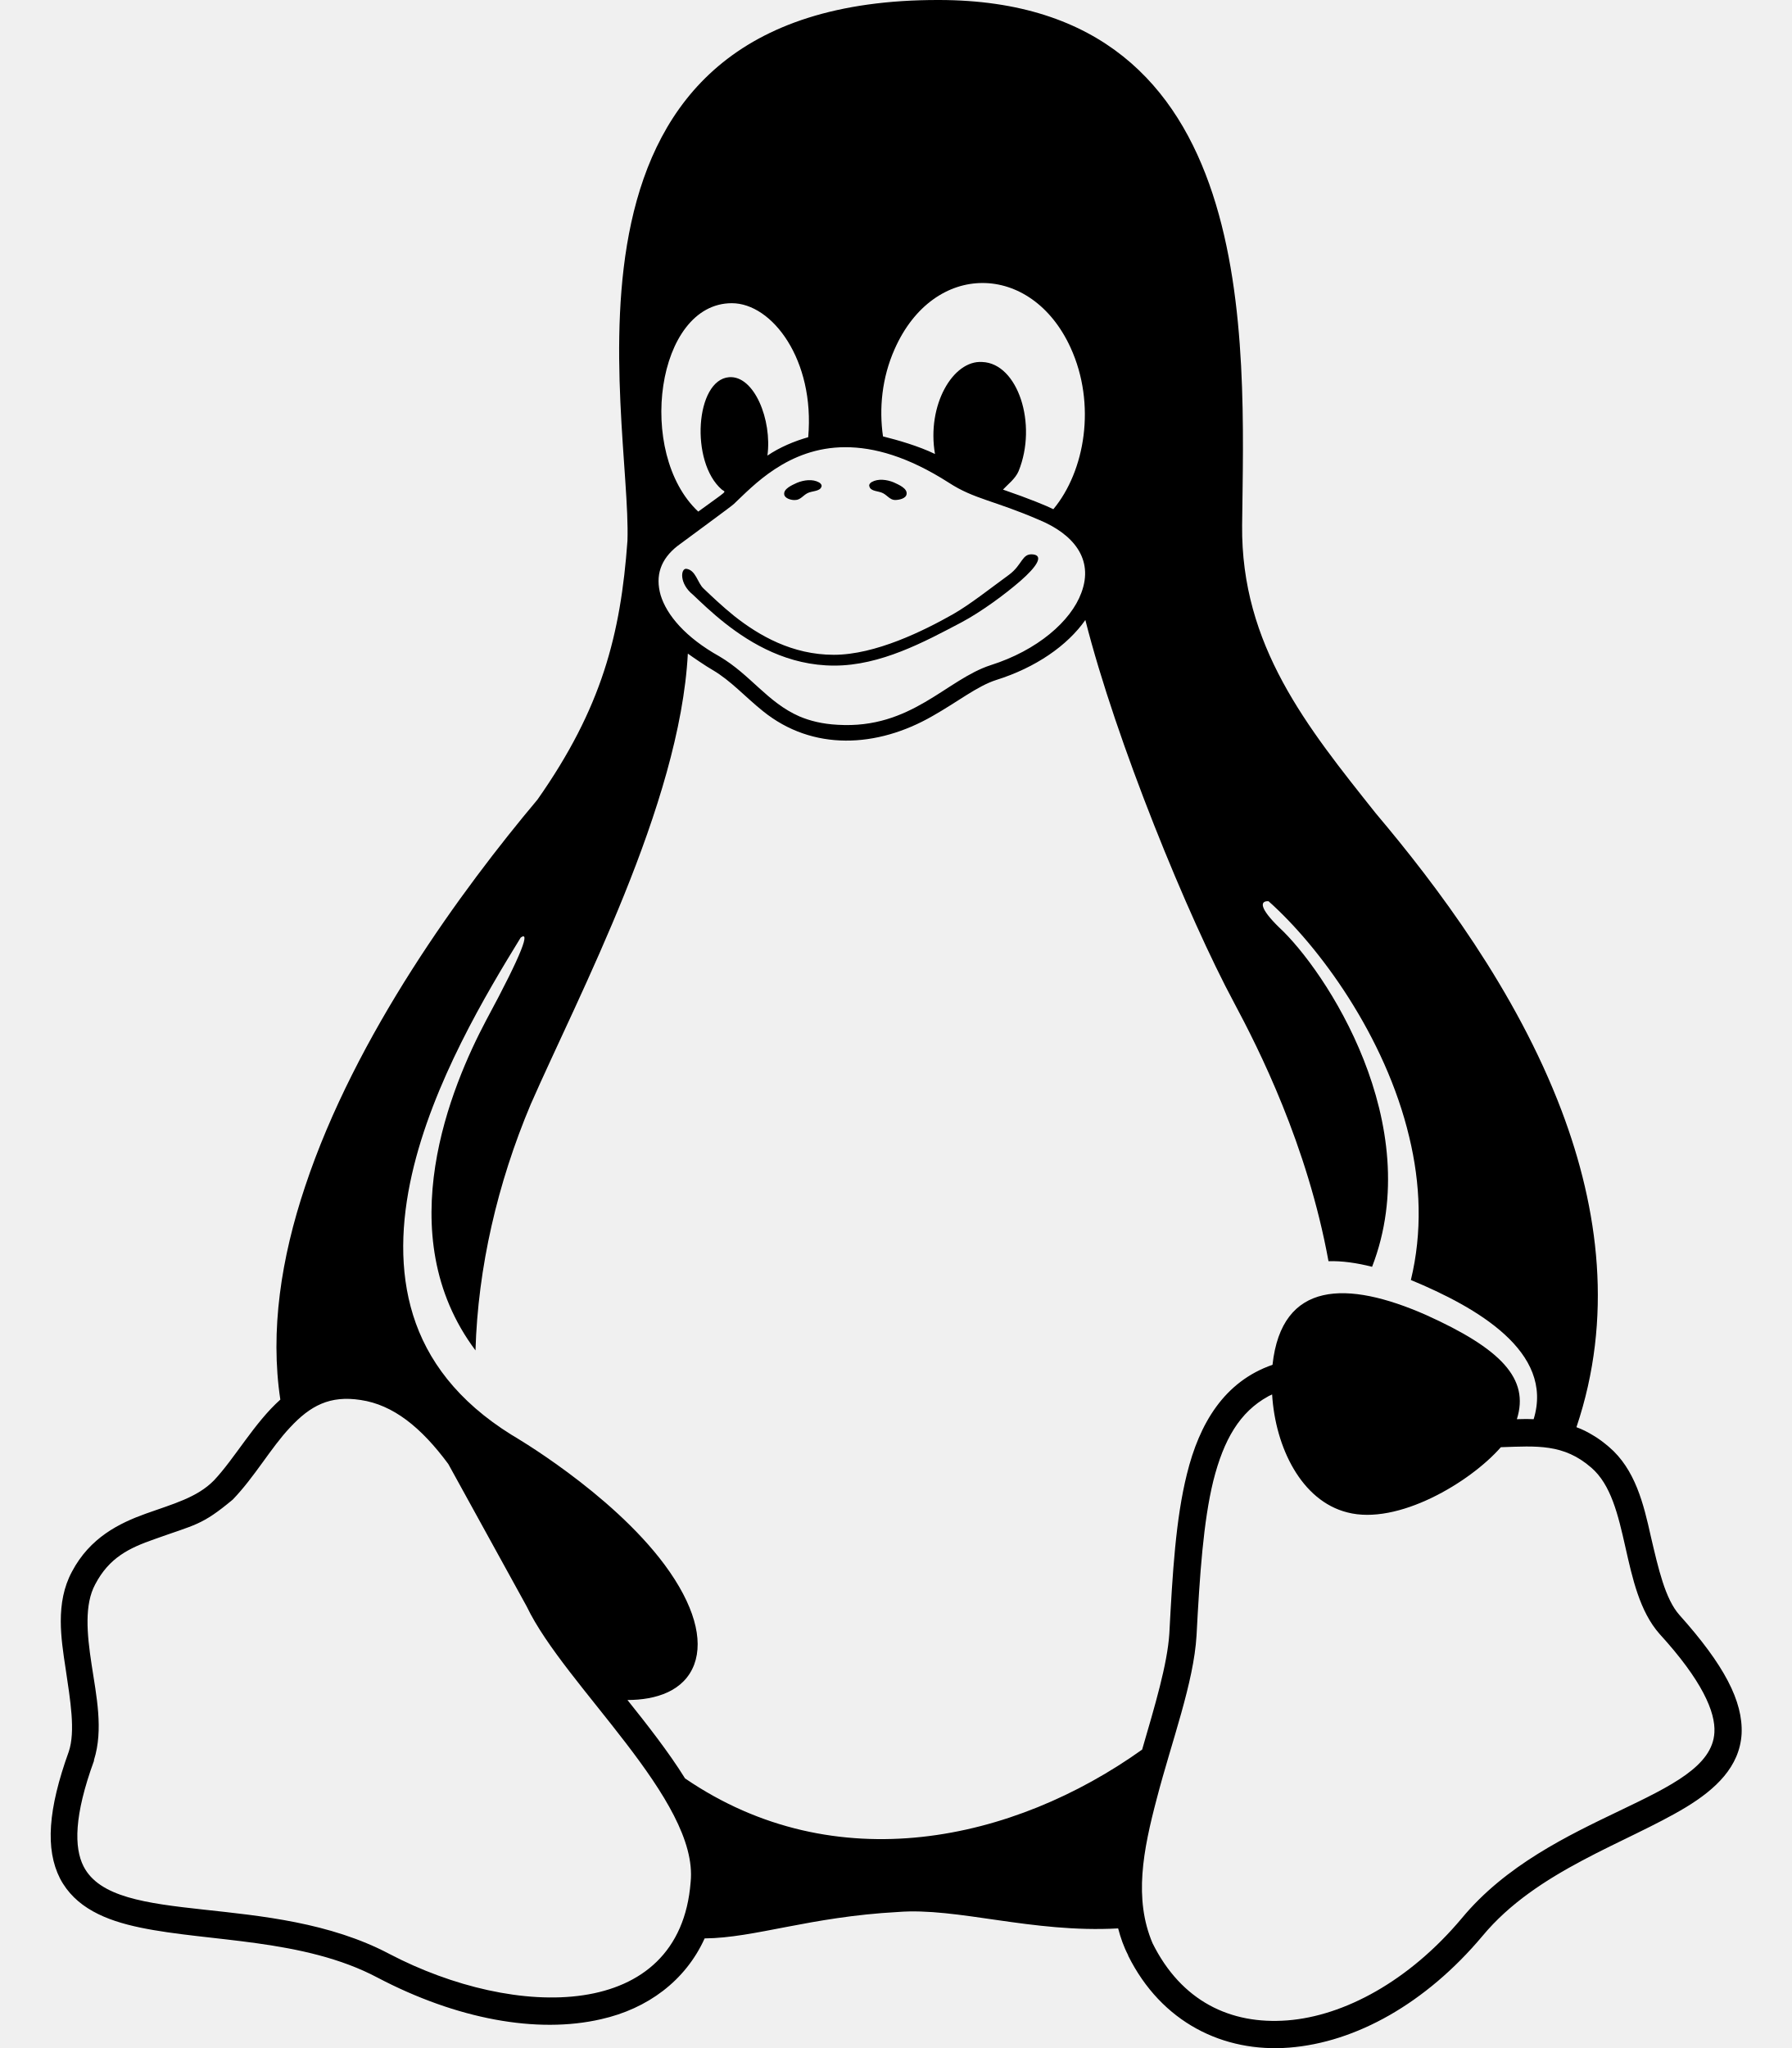
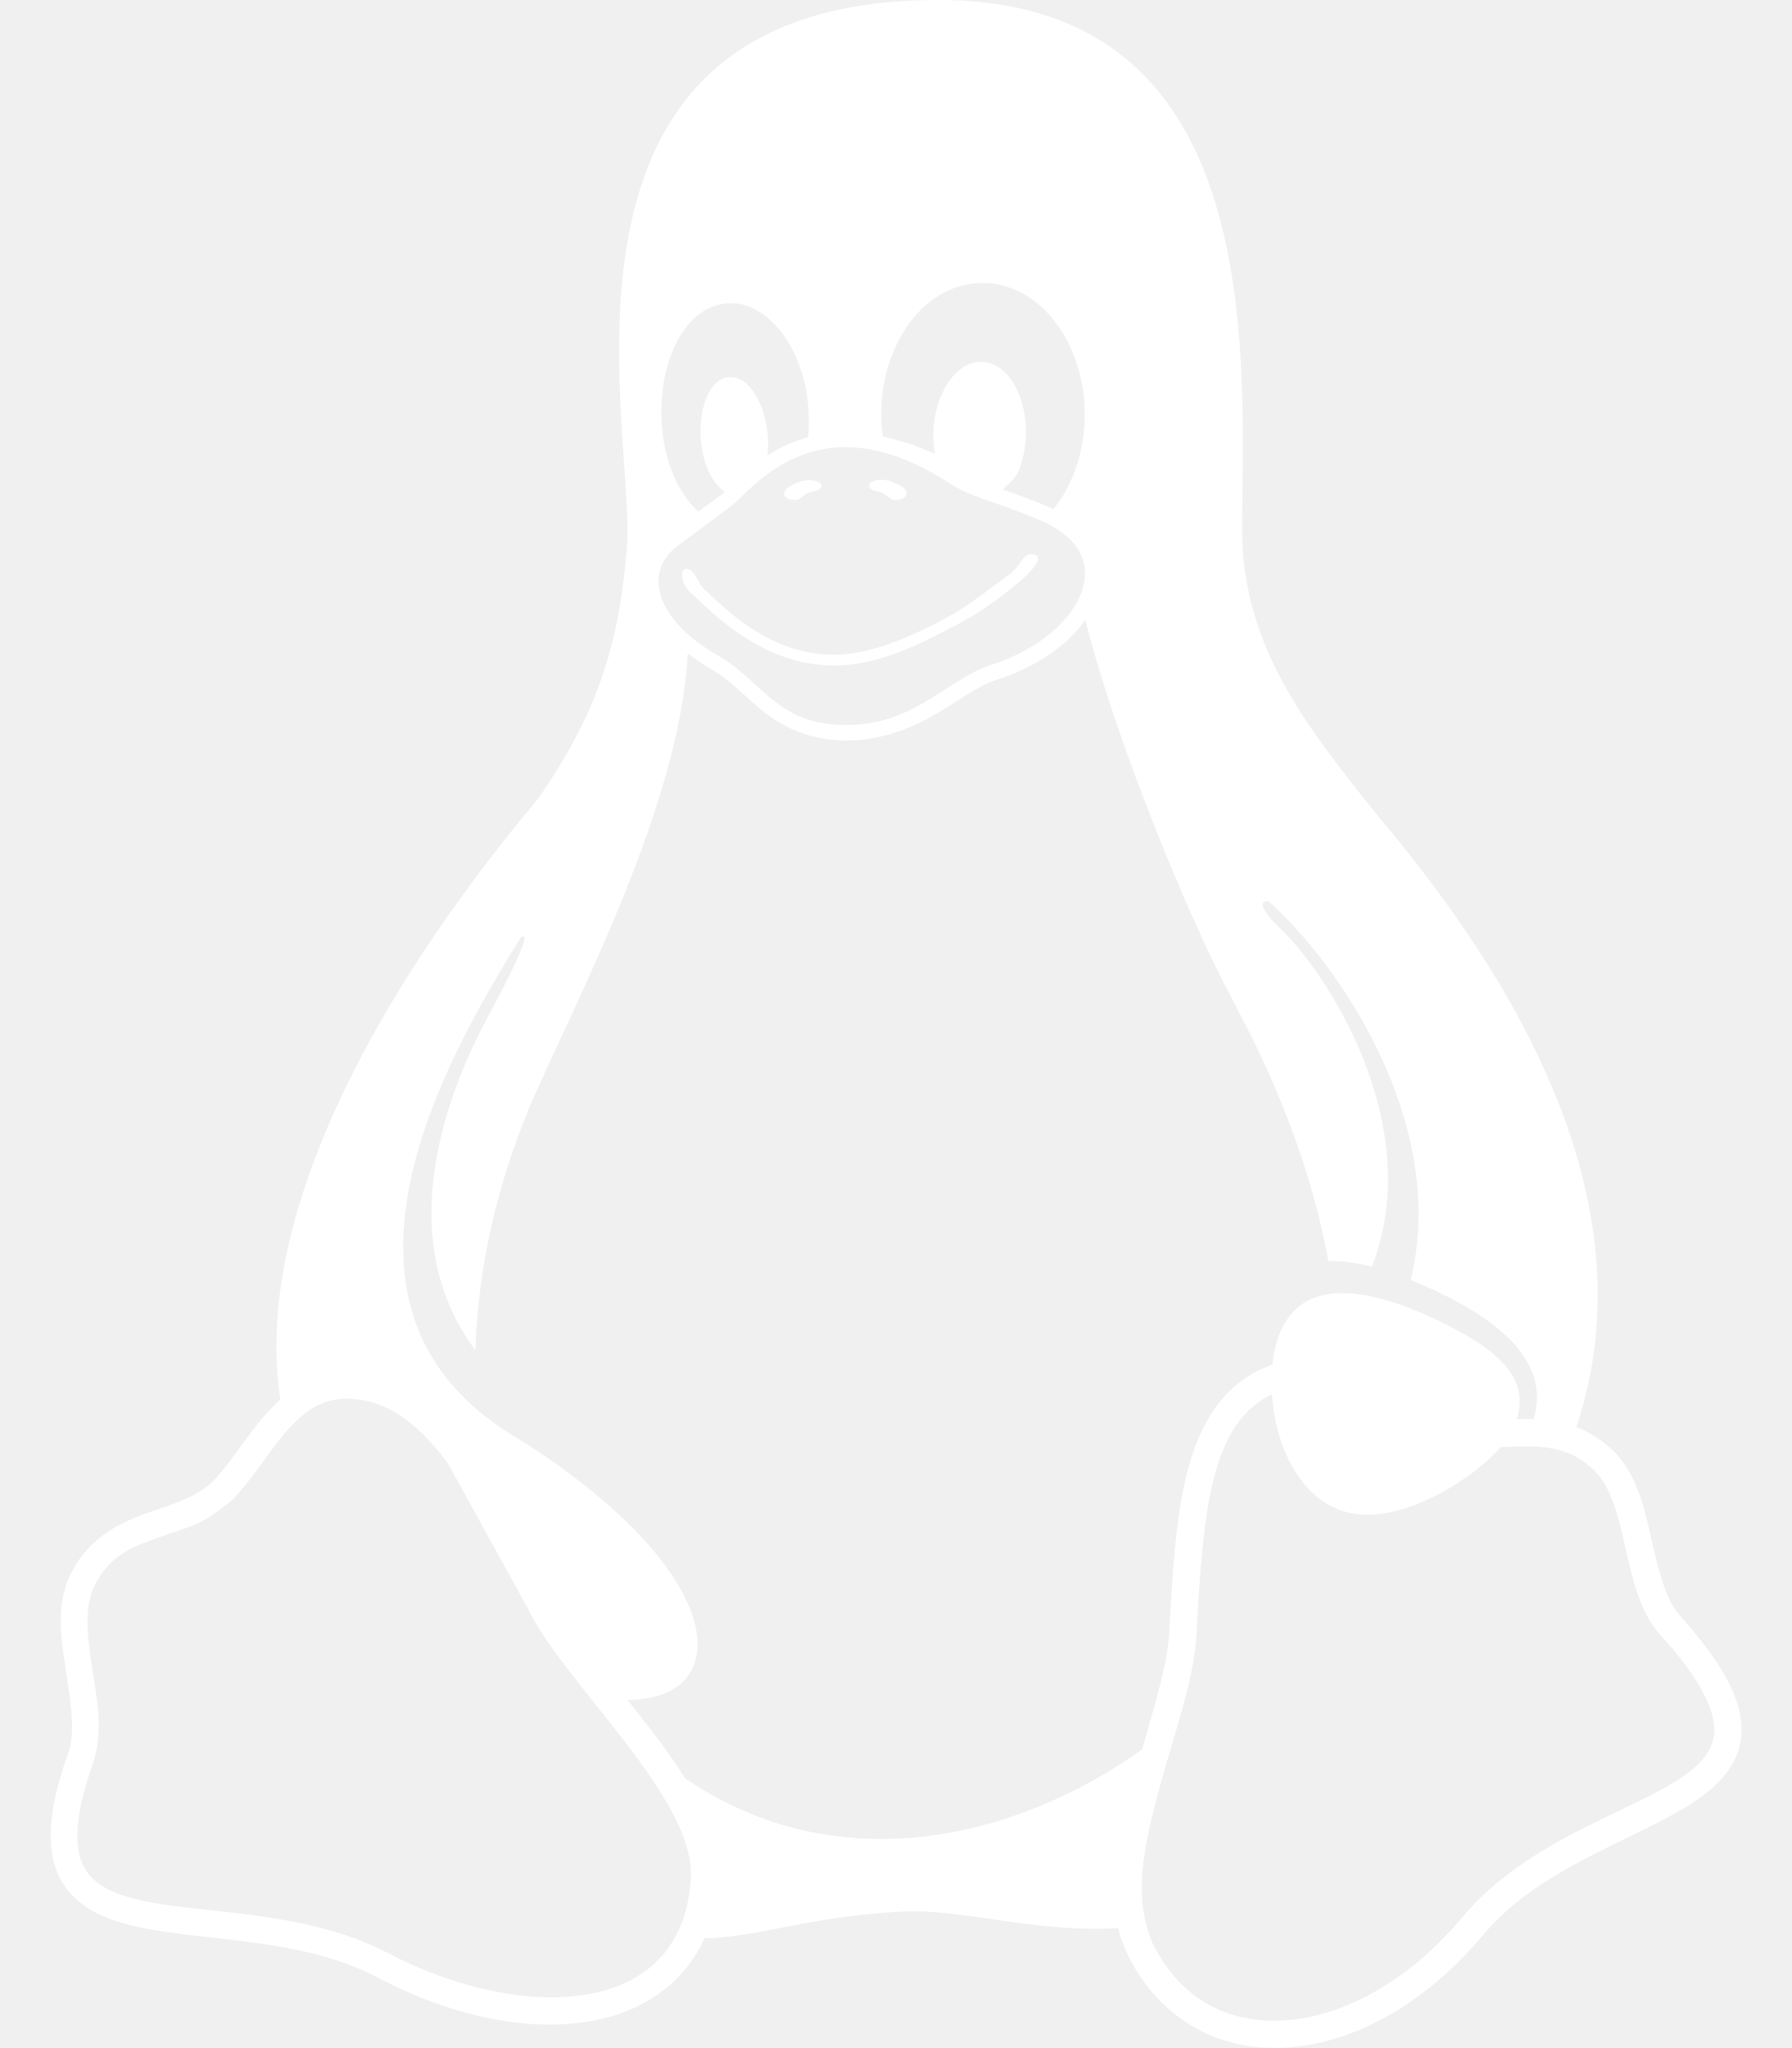
- <svg xmlns="http://www.w3.org/2000/svg" xmlns:xlink="http://www.w3.org/1999/xlink" width="448px" height="512px" viewBox="0 0 448 512" version="1.1">
+ <svg xmlns="http://www.w3.org/2000/svg" xmlns:xlink="http://www.w3.org/1999/xlink" width="448px" height="512.043px" viewBox="0 0 448 512.043" version="1.1">
  <defs>
-     <path d="M0 0L448 0L448 512L0 512L0 0Z" id="path_1" />
+     <path d="M0 0L448 0L448 512L0 512L0 0L0 0Z" id="path_1" />
    <clipPath id="mask_1">
      <use xlink:href="#path_1" />
    </clipPath>
  </defs>
-   <g id="linux">
-     <path d="M0 0L448 0L448 512L0 512L0 0Z" id="Background" fill="#FFFFFF" fill-opacity="0" fill-rule="evenodd" stroke="none" />
-     <g clip-path="url(#mask_1)">
-       <path d="M220.8 123.3C221.8 123.8 222.6 125 223.8 125C224.9 125 226.6 124.6 226.7 123.5C226.9 122.1 224.8 121.2 223.5 120.6C221.8 119.9 219.6 119.6 218 120.5C217.6 120.7 217.2 121.2 217.4 121.6C217.7 122.9 219.7 122.7 220.8 123.3L220.8 123.3ZM198.9 125C200.1 125 200.9 123.8 201.9 123.3C203 122.7 205 122.9 205.4 121.7C205.6 121.3 205.2 120.8 204.8 120.6C203.2 119.7 201 120 199.3 120.7C198 121.3 195.9 122.2 196.1 123.6C196.2 124.6 197.9 125.1 198.9 125L198.9 125ZM420 403.8C416.4 399.8 414.7 392.2 412.8 384.1C411 376 408.9 367.3 402.3 361.7C401 360.6 399.7 359.6 398.3 358.8C397 358 395.6 357.3 394.2 356.8C403.4 329.5 399.8 302.3 390.5 277.7C379.1 247.6 359.2 221.3 344 203.3C326.9 181.8 310.3 161.4 310.6 131.3C311.1 85.4 315.7 0.1 234.8 0C132.4 -0.2 158 103.4 156.9 135.2C155.2 158.6 150.5 177 134.4 199.9C115.5 222.4 88.9 258.7 76.3 296.6C70.3 314.5 67.5 332.7 70.1 349.9C63.6 355.7 58.7 364.6 53.5 370.1C49.3 374.4 43.2 376 36.5 378.4C29.8 380.8 22.5 384.4 18 392.9C15.9 396.8 15.2 401 15.2 405.3C15.2 409.2 15.8 413.2 16.4 417.1C17.6 425.2 18.9 432.8 17.2 437.9C12 452.3 11.3 462.3 15 469.6C18.8 476.9 26.4 480.1 35.1 481.9C52.4 485.5 75.9 484.6 94.4 494.4C114.2 504.8 134.3 508.5 150.3 504.8C161.9 502.2 171.4 495.2 176.2 484.6C188.7 484.5 202.5 479.2 224.5 478C239.4 476.8 258.1 483.3 279.6 482.1C280.2 484.4 281 486.7 282.1 488.8L282.1 488.9C290.4 505.6 305.9 513.2 322.4 511.9C339 510.6 356.5 500.9 370.7 484C384.3 467.6 406.7 460.8 421.6 451.8C429 447.3 435 441.7 435.5 433.5C435.9 425.3 431.1 416.2 420 403.8L420 403.8ZM223.7 87.3C233.5 65.1 257.9 65.5 267.7 86.9C274.2 101.1 271.3 117.8 263.4 127.3C261.8 126.5 257.5 124.7 250.8 122.4C251.9 121.2 253.9 119.7 254.7 117.8C259.5 106 254.5 90.8 245.6 90.5C238.3 90 231.7 101.3 233.8 113.5C229.7 111.5 224.4 110 220.8 109.1C219.8 102.2 220.5 94.5 223.7 87.3L223.7 87.3ZM183 75.8C193.1 75.8 203.8 90 202.1 109.3C198.6 110.3 195 111.8 191.9 113.9C193.1 105 188.6 93.8 182.3 94.3C173.9 95 172.5 115.5 180.5 122.4C181.5 123.2 182.4 122.2 174.6 127.9C159 113.3 164.1 75.8 183 75.8L183 75.8ZM169.4 136.5C175.6 131.9 183 126.5 183.5 126C188.2 121.6 197 111.8 211.4 111.8C218.5 111.8 227 114.1 237.3 120.7C243.6 124.8 248.6 125.1 259.9 130C268.3 133.5 273.6 139.7 270.4 148.2C267.8 155.3 259.4 162.6 247.7 166.3C236.6 169.9 227.9 182.3 209.5 181.2C205.6 181 202.5 180.2 199.9 179.1C191.9 175.6 187.7 168.7 179.9 164.1C171.3 159.3 166.7 153.7 165.2 148.8C163.8 143.9 165.2 139.8 169.4 136.5L169.4 136.5ZM172.7 470.5C170 505.6 128.8 504.9 97.4 488.5C67.5 472.7 28.8 482 20.9 466.6C18.5 461.9 18.5 453.9 23.5 440.2L23.5 440C25.9 432.4 24.1 424 22.9 416.1C21.7 408.3 21.1 401.1 23.8 396.1C27.3 389.4 32.3 387 38.6 384.8C48.9 381.1 50.4 381.4 58.2 374.9C63.7 369.2 67.7 362 72.5 356.9C77.6 351.4 82.5 348.8 90.2 350C98.3 351.2 105.3 356.8 112.1 366L131.7 401.6C141.2 421.5 174.8 450 172.7 470.5L172.7 470.5ZM171.3 444.6C167.2 438 161.7 431 156.9 425C164 425 171.1 422.8 173.6 416.1C175.9 409.9 173.6 401.2 166.2 391.2C152.7 373 127.9 358.7 127.9 358.7C114.4 350.3 106.8 340 103.3 328.8C99.8 317.6 100.3 305.5 103 293.6C108.2 270.7 121.6 248.4 130.2 234.4C132.5 232.7 131 237.6 121.5 255.2C113 271.3 97.1 308.5 118.9 337.6C119.5 316.9 124.4 295.8 132.7 276.1C144.7 248.7 170 201.2 172 163.4C173.1 164.2 176.6 166.6 178.2 167.5C182.8 170.2 186.3 174.2 190.8 177.8C203.2 187.8 219.3 187 233.2 179C239.4 175.5 244.4 171.5 249.1 170C259 166.9 266.9 161.4 271.4 155C279.1 185.4 297.1 229.3 308.6 250.7C314.7 262.1 326.9 286.2 332.2 315.3C335.5 315.2 339.2 315.7 343.1 316.7C356.9 281 331.4 242.5 319.8 231.8C315.1 227.2 314.9 225.2 317.2 225.3C329.8 236.5 346.4 259 352.4 284.3C355.2 295.9 355.7 308 352.8 320C369.2 326.8 388.7 337.9 383.5 354.8C381.3 354.7 380.3 354.8 379.3 354.8C382.5 344.7 375.4 337.2 356.5 328.7C336.9 320.1 320.5 320.1 318.2 341.2C306.1 345.4 299.9 355.9 296.8 368.5C294 379.7 293.2 393.2 292.4 408.4C291.9 416.1 288.8 426.4 285.6 437.4C253.5 460.3 208.9 470.3 171.3 444.6L171.3 444.6ZM428.7 433.1C427.8 449.9 387.5 453 365.5 479.6C352.3 495.3 336.1 504 321.9 505.1C307.7 506.2 295.4 500.3 288.2 485.8C283.5 474.7 285.8 462.7 289.3 449.5C293 435.3 298.5 420.7 299.2 408.9C300 393.7 300.9 380.4 303.4 370.2C306 359.9 310 353 317.1 349.1C317.4 348.9 317.8 348.8 318.1 348.6C318.9 361.8 325.4 375.2 336.9 378.1C349.5 381.4 367.6 370.6 375.3 361.8C384.3 361.5 391 360.9 397.9 366.9C407.8 375.4 405 397.2 415 408.5C425.6 420.1 429 428 428.7 433.1L428.7 433.1ZM173.3 148.7C175.3 150.6 178 153.2 181.3 155.8C187.9 161 197.1 166.4 208.6 166.4C220.2 166.4 231.1 160.5 240.4 155.6C245.3 153 251.3 148.6 255.2 145.2C259.1 141.8 261.1 138.9 258.3 138.6C255.5 138.3 255.7 141.2 252.3 143.7C247.9 146.9 242.6 151.1 238.4 153.5C231 157.7 218.9 163.7 208.5 163.7C198.1 163.7 189.8 158.9 183.6 154C180.5 151.5 177.9 149 175.9 147.1C174.4 145.7 174 142.5 171.6 142.2C170.2 142.1 169.8 145.9 173.3 148.7L173.3 148.7Z" id="Shape" fill="#000000" fill-rule="evenodd" stroke="none" />
+   <g id="linux" transform="translate(0 0.0002746582)">
+     <g id="linux">
+       <path d="M0 0L448 0L448 512L0 512L0 0L0 0Z" id="Background" fill="#FFFFFF" fill-opacity="0" fill-rule="evenodd" stroke="none" />
+       <g id="Mask-Group" transform="translate(-0 -0.0002891745)">
+         <path d="M0 0L448 0L448 512L0 512L0 0L0 0Z" id="path_1" fill="none" stroke="none" />
+         <g clip-path="url(#mask_1)">
+           <g id="Group" transform="translate(12.67386 0)">
+             <path d="M208.126 123.3C209.126 123.8 209.926 125 211.126 125C212.226 125 213.926 124.6 214.026 123.5C214.226 122.1 212.126 121.2 210.826 120.6C209.126 119.9 206.926 119.6 205.326 120.5C204.926 120.7 204.526 121.2 204.726 121.6C205.026 122.9 207.026 122.7 208.126 123.3L208.126 123.3L208.126 123.3ZM186.226 125C187.426 125 188.226 123.8 189.226 123.3C190.326 122.7 192.326 122.9 192.726 121.7C192.926 121.3 192.526 120.8 192.126 120.6C190.526 119.7 188.326 120 186.626 120.7C185.326 121.3 183.226 122.2 183.426 123.6C183.526 124.6 185.226 125.1 186.226 125L186.226 125L186.226 125ZM407.326 403.8C403.726 399.8 402.026 392.2 400.126 384.1C398.326 376 396.226 367.3 389.626 361.7C388.326 360.6 387.026 359.6 385.626 358.8C384.326 358 382.926 357.3 381.526 356.8C390.726 329.5 387.126 302.3 377.826 277.7C366.426 247.6 346.526 221.3 331.326 203.3C314.226 181.8 297.626 161.4 297.926 131.3C298.426 85.4 303.026 0.1 222.126 0C119.726 -0.2 145.326 103.4 144.226 135.2C142.526 158.6 137.826 177 121.726 199.9C102.826 222.4 76.226 258.7 63.626 296.6C57.626 314.5 54.826 332.7 57.426 349.9C50.926 355.7 46.026 364.6 40.826 370.1C36.626 374.4 30.526 376 23.826 378.4C17.126 380.8 9.826 384.4 5.326 392.9C3.226 396.8 2.526 401 2.526 405.3C2.526 409.2 3.126 413.2 3.726 417.1C4.926 425.2 6.226 432.8 4.526 437.9C-0.674 452.3 -1.374 462.3 2.326 469.6C6.126 476.9 13.726 480.1 22.426 481.9C39.726 485.5 63.226 484.6 81.726 494.4C101.526 504.8 121.626 508.5 137.626 504.8C149.226 502.2 158.726 495.2 163.526 484.6C176.026 484.5 189.826 479.2 211.826 478C226.726 476.8 245.426 483.3 266.926 482.1C267.526 484.4 268.326 486.7 269.426 488.8L269.426 488.9C277.726 505.6 293.226 513.2 309.726 511.9C326.326 510.6 343.826 500.9 358.026 484C371.626 467.6 394.026 460.8 408.926 451.8C416.326 447.3 422.326 441.7 422.826 433.5C423.226 425.3 418.426 416.2 407.326 403.8L407.326 403.8L407.326 403.8ZM211.026 87.3C220.826 65.1 245.226 65.5 255.026 86.9C261.526 101.1 258.626 117.8 250.726 127.3C249.126 126.5 244.826 124.7 238.126 122.4C239.226 121.2 241.226 119.7 242.026 117.8C246.826 106 241.826 90.8 232.926 90.5C225.626 90 219.026 101.3 221.126 113.5C217.026 111.5 211.726 110 208.126 109.1C207.126 102.2 207.826 94.5 211.026 87.3L211.026 87.3L211.026 87.3ZM170.326 75.8C180.426 75.8 191.126 90 189.426 109.3C185.926 110.3 182.326 111.8 179.226 113.9C180.426 105 175.926 93.8 169.626 94.3C161.226 95 159.826 115.5 167.826 122.4C168.826 123.2 169.726 122.2 161.926 127.9C146.326 113.3 151.426 75.8 170.326 75.8L170.326 75.8L170.326 75.8ZM156.726 136.5C162.926 131.9 170.326 126.5 170.826 126C175.526 121.6 184.326 111.8 198.726 111.8C205.826 111.8 214.326 114.1 224.626 120.7C230.926 124.8 235.926 125.1 247.226 130C255.626 133.5 260.926 139.7 257.726 148.2C255.126 155.3 246.726 162.6 235.026 166.3C223.926 169.9 215.226 182.3 196.826 181.2C192.926 181 189.826 180.2 187.226 179.1C179.226 175.6 175.026 168.7 167.226 164.1C158.626 159.3 154.026 153.7 152.526 148.8C151.126 143.9 152.526 139.8 156.726 136.5L156.726 136.5L156.726 136.5ZM160.026 470.5C157.326 505.6 116.126 504.9 84.726 488.5C54.826 472.7 16.126 482 8.226 466.6C5.826 461.9 5.826 453.9 10.826 440.2L10.826 440C13.226 432.4 11.426 424 10.226 416.1C9.026 408.3 8.426 401.1 11.126 396.1C14.626 389.4 19.626 387 25.926 384.8C36.226 381.1 37.726 381.4 45.526 374.9C51.026 369.2 55.026 362 59.826 356.9C64.926 351.4 69.826 348.8 77.526 350C85.626 351.2 92.626 356.8 99.426 366L119.026 401.6C128.526 421.5 162.126 450 160.026 470.5L160.026 470.5L160.026 470.5ZM158.626 444.6C154.526 438 149.026 431 144.226 425C151.326 425 158.426 422.8 160.926 416.1C163.226 409.9 160.926 401.2 153.526 391.2C140.026 373 115.226 358.7 115.226 358.7C101.726 350.3 94.126 340 90.626 328.8C87.126 317.6 87.626 305.5 90.326 293.6C95.526 270.7 108.926 248.4 117.526 234.4C119.826 232.7 118.326 237.6 108.826 255.2C100.326 271.3 84.426 308.5 106.226 337.6C106.826 316.9 111.726 295.8 120.026 276.1C132.026 248.7 157.326 201.2 159.326 163.4C160.426 164.2 163.926 166.6 165.526 167.5C170.126 170.2 173.626 174.2 178.126 177.8C190.526 187.8 206.626 187 220.526 179C226.726 175.5 231.726 171.5 236.426 170C246.326 166.9 254.226 161.4 258.726 155C266.426 185.4 284.426 229.3 295.926 250.7C302.026 262.1 314.226 286.2 319.526 315.3C322.826 315.2 326.526 315.7 330.426 316.7C344.226 281 318.726 242.5 307.126 231.8C302.426 227.2 302.226 225.2 304.526 225.3C317.126 236.5 333.726 259 339.726 284.3C342.526 295.9 343.026 308 340.126 320C356.526 326.8 376.026 337.9 370.826 354.8C368.626 354.7 367.626 354.8 366.626 354.8C369.826 344.7 362.726 337.2 343.826 328.7C324.226 320.1 307.826 320.1 305.526 341.2C293.426 345.4 287.226 355.9 284.126 368.5C281.326 379.7 280.526 393.2 279.726 408.4C279.226 416.1 276.126 426.4 272.926 437.4C240.826 460.3 196.226 470.3 158.626 444.6L158.626 444.6L158.626 444.6ZM416.026 433.1C415.126 449.9 374.826 453 352.826 479.6C339.626 495.3 323.426 504 309.226 505.1C295.026 506.2 282.726 500.3 275.526 485.8C270.826 474.7 273.126 462.7 276.626 449.5C280.326 435.3 285.826 420.7 286.526 408.9C287.326 393.7 288.226 380.4 290.726 370.2C293.326 359.9 297.326 353 304.426 349.1C304.726 348.9 305.126 348.8 305.426 348.6C306.226 361.8 312.726 375.2 324.226 378.1C336.826 381.4 354.926 370.6 362.626 361.8C371.626 361.5 378.326 360.9 385.226 366.9C395.126 375.4 392.326 397.2 402.326 408.5C412.926 420.1 416.326 428 416.026 433.1L416.026 433.1L416.026 433.1ZM160.626 148.7C162.626 150.6 165.326 153.2 168.626 155.8C175.226 161 184.426 166.4 195.926 166.4C207.526 166.4 218.426 160.5 227.726 155.6C232.626 153 238.626 148.6 242.526 145.2C246.426 141.8 248.426 138.9 245.626 138.6C242.826 138.3 243.026 141.2 239.626 143.7C235.226 146.9 229.926 151.1 225.726 153.5C218.326 157.7 206.226 163.7 195.826 163.7C185.426 163.7 177.126 158.9 170.926 154C167.826 151.5 165.226 149 163.226 147.1C161.726 145.7 161.326 142.5 158.926 142.2C157.526 142.1 157.126 145.9 160.626 148.7L160.626 148.7L160.626 148.7Z" id="Shape" fill="#FFFFFF" fill-rule="evenodd" stroke="none" />
+           </g>
+         </g>
+       </g>
    </g>
  </g>
</svg>
